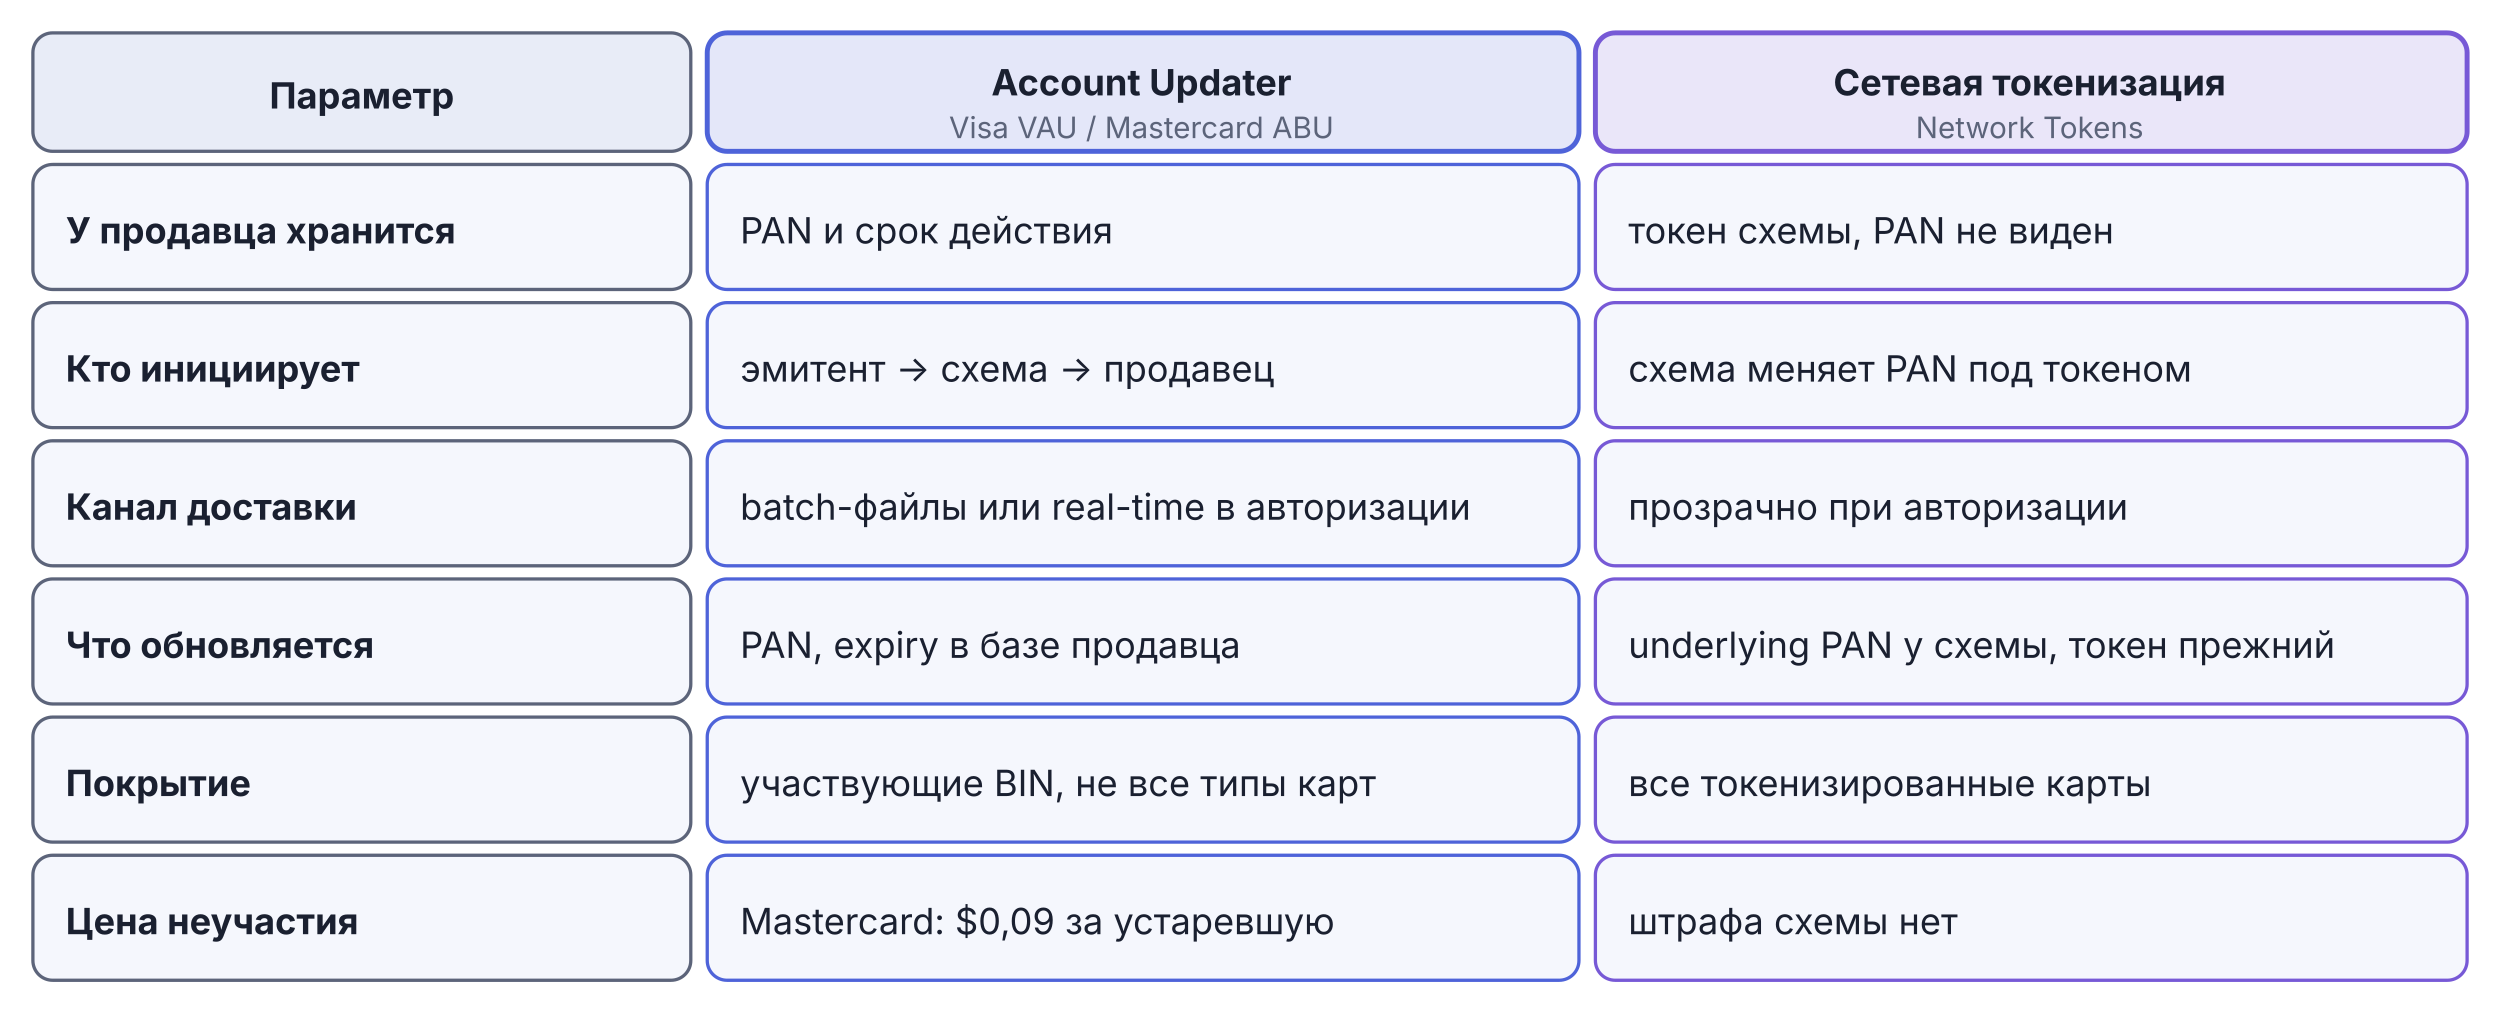
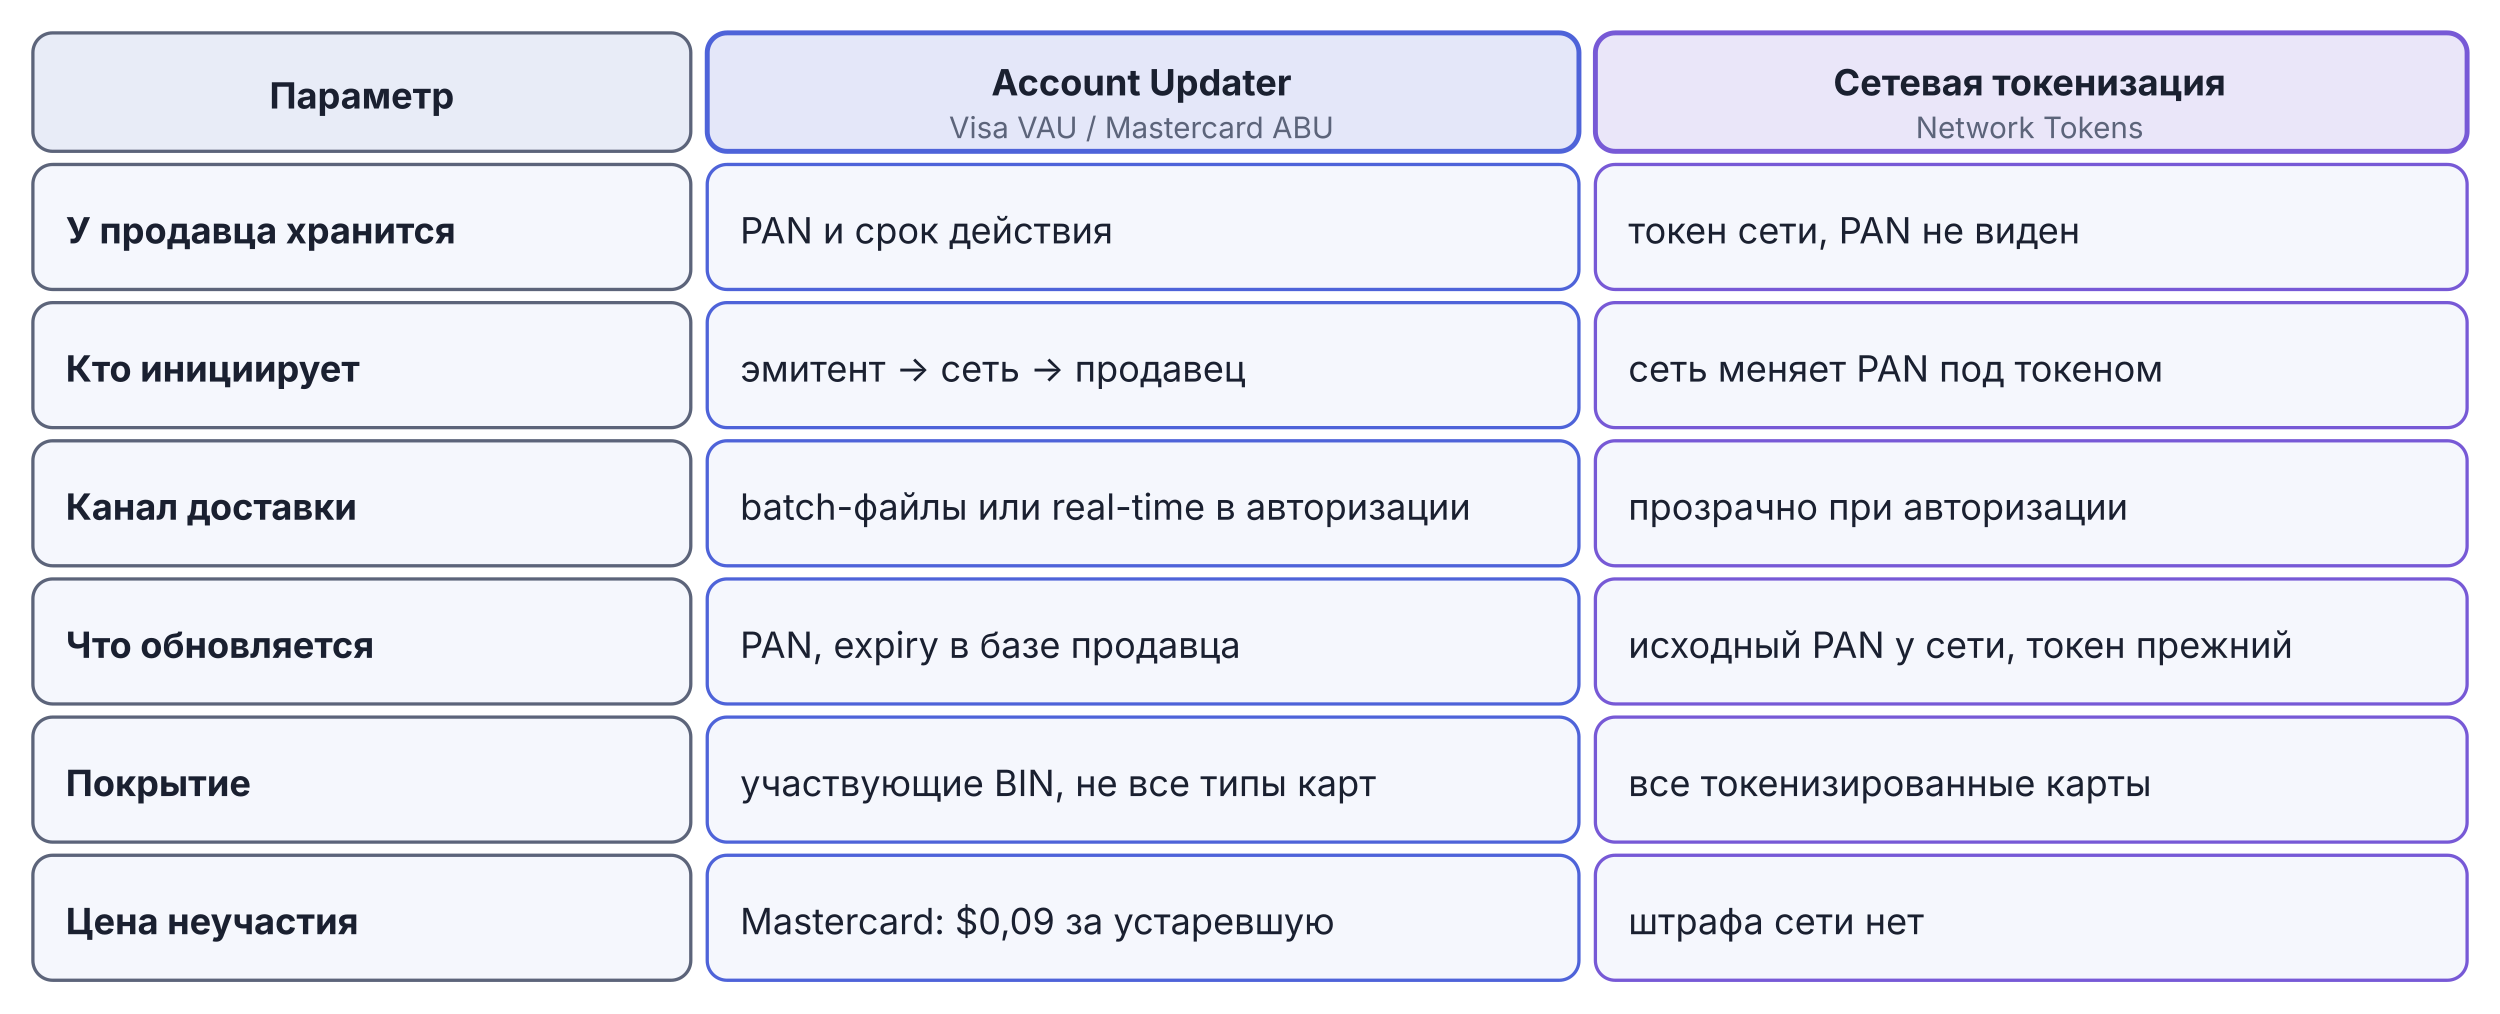
<svg xmlns="http://www.w3.org/2000/svg" viewBox="0 0 760 308" width="760" height="308">
  <rect x="10" y="10" width="200" height="36" rx="6" fill="#E8ECF7" stroke="#5C647A" stroke-width="1" />
  <text x="110" y="33" text-anchor="middle" font-family="Inter, -apple-system, BlinkMacSystemFont, 'Helvetica Neue', Arial, sans-serif" font-size="11" font-weight="bold" fill="#1A2030">Параметр</text>
  <rect x="215" y="10" width="265" height="36" rx="6" fill="#4E63D9" fill-opacity="0.15" stroke="#4E63D9" stroke-width="1.5" />
  <text x="347" y="29" text-anchor="middle" font-family="Inter, -apple-system, BlinkMacSystemFont, 'Helvetica Neue', Arial, sans-serif" font-size="11" font-weight="bold" fill="#1A2030">Account Updater</text>
  <text x="347" y="42" text-anchor="middle" font-family="Inter, -apple-system, BlinkMacSystemFont, 'Helvetica Neue', Arial, sans-serif" font-size="9" fill="#5C647A">Visa VAU / Mastercard ABU</text>
  <rect x="485" y="10" width="265" height="36" rx="6" fill="#7759D6" fill-opacity="0.15" stroke="#7759D6" stroke-width="1.5" />
  <text x="617" y="29" text-anchor="middle" font-family="Inter, -apple-system, BlinkMacSystemFont, 'Helvetica Neue', Arial, sans-serif" font-size="11" font-weight="bold" fill="#1A2030">Сетевая токенизация</text>
  <text x="617" y="42" text-anchor="middle" font-family="Inter, -apple-system, BlinkMacSystemFont, 'Helvetica Neue', Arial, sans-serif" font-size="9" fill="#5C647A">Network Tokens</text>
  <rect x="10" y="50" width="200" height="38" rx="6" fill="#F5F7FD" stroke="#5C647A" stroke-width="1" />
  <text x="20" y="74" text-anchor="start" font-family="Inter, -apple-system, BlinkMacSystemFont, 'Helvetica Neue', Arial, sans-serif" font-size="11" font-weight="bold" fill="#1A2030">У продавца хранится</text>
  <rect x="215" y="50" width="265" height="38" rx="6" fill="#F5F7FD" stroke="#4E63D9" stroke-width="1" />
  <text x="225" y="74" text-anchor="start" font-family="Inter, -apple-system, BlinkMacSystemFont, 'Helvetica Neue', Arial, sans-serif" font-size="11" fill="#1A2030">PAN и срок действия</text>
  <rect x="485" y="50" width="265" height="38" rx="6" fill="#F5F7FD" stroke="#7759D6" stroke-width="1" />
-   <text x="495" y="74" text-anchor="start" font-family="Inter, -apple-system, BlinkMacSystemFont, 'Helvetica Neue', Arial, sans-serif" font-size="11" fill="#1A2030">токен схемы, PAN не виден</text>
+   <text x="495" y="74" text-anchor="start" font-family="Inter, -apple-system, BlinkMacSystemFont, 'Helvetica Neue', Arial, sans-serif" font-size="11" fill="#1A2030">токен сети, PAN не виден</text>
  <rect x="10" y="92" width="200" height="38" rx="6" fill="#F5F7FD" stroke="#5C647A" stroke-width="1" />
  <text x="20" y="116" text-anchor="start" font-family="Inter, -apple-system, BlinkMacSystemFont, 'Helvetica Neue', Arial, sans-serif" font-size="11" font-weight="bold" fill="#1A2030">Кто инициирует</text>
  <rect x="215" y="92" width="265" height="38" rx="6" fill="#F5F7FD" stroke="#4E63D9" stroke-width="1" />
-   <text x="225" y="116" text-anchor="start" font-family="Inter, -apple-system, BlinkMacSystemFont, 'Helvetica Neue', Arial, sans-serif" font-size="11" fill="#1A2030">эмитент → схема → продавец</text>
+   <text x="225" y="116" text-anchor="start" font-family="Inter, -apple-system, BlinkMacSystemFont, 'Helvetica Neue', Arial, sans-serif" font-size="11" fill="#1A2030">эмитент → сеть → продавец</text>
  <rect x="485" y="92" width="265" height="38" rx="6" fill="#F5F7FD" stroke="#7759D6" stroke-width="1" />
-   <text x="495" y="116" text-anchor="start" font-family="Inter, -apple-system, BlinkMacSystemFont, 'Helvetica Neue', Arial, sans-serif" font-size="11" fill="#1A2030">схема меняет PAN под токеном</text>
+   <text x="495" y="116" text-anchor="start" font-family="Inter, -apple-system, BlinkMacSystemFont, 'Helvetica Neue', Arial, sans-serif" font-size="11" fill="#1A2030">сеть меняет PAN под токеном</text>
  <rect x="10" y="134" width="200" height="38" rx="6" fill="#F5F7FD" stroke="#5C647A" stroke-width="1" />
  <text x="20" y="158" text-anchor="start" font-family="Inter, -apple-system, BlinkMacSystemFont, 'Helvetica Neue', Arial, sans-serif" font-size="11" font-weight="bold" fill="#1A2030">Канал доставки</text>
  <rect x="215" y="134" width="265" height="38" rx="6" fill="#F5F7FD" stroke="#4E63D9" stroke-width="1" />
  <text x="225" y="158" text-anchor="start" font-family="Inter, -apple-system, BlinkMacSystemFont, 'Helvetica Neue', Arial, sans-serif" font-size="11" fill="#1A2030">batch-файлы или real-time в авторизации</text>
  <rect x="485" y="134" width="265" height="38" rx="6" fill="#F5F7FD" stroke="#7759D6" stroke-width="1" />
  <text x="495" y="158" text-anchor="start" font-family="Inter, -apple-system, BlinkMacSystemFont, 'Helvetica Neue', Arial, sans-serif" font-size="11" fill="#1A2030">прозрачно при авторизации</text>
  <rect x="10" y="176" width="200" height="38" rx="6" fill="#F5F7FD" stroke="#5C647A" stroke-width="1" />
  <text x="20" y="200" text-anchor="start" font-family="Inter, -apple-system, BlinkMacSystemFont, 'Helvetica Neue', Arial, sans-serif" font-size="11" font-weight="bold" fill="#1A2030">Что обновляется</text>
  <rect x="215" y="176" width="265" height="38" rx="6" fill="#F5F7FD" stroke="#4E63D9" stroke-width="1" />
  <text x="225" y="200" text-anchor="start" font-family="Inter, -apple-system, BlinkMacSystemFont, 'Helvetica Neue', Arial, sans-serif" font-size="11" fill="#1A2030">PAN, expiry в базе продавца</text>
  <rect x="485" y="176" width="265" height="38" rx="6" fill="#F5F7FD" stroke="#7759D6" stroke-width="1" />
-   <text x="495" y="200" text-anchor="start" font-family="Inter, -apple-system, BlinkMacSystemFont, 'Helvetica Neue', Arial, sans-serif" font-size="11" fill="#1A2030">underlying PAN у схемы, токен прежний</text>
+   <text x="495" y="200" text-anchor="start" font-family="Inter, -apple-system, BlinkMacSystemFont, 'Helvetica Neue', Arial, sans-serif" font-size="11" fill="#1A2030">исходный PAN у сети, токен прежний</text>
  <rect x="10" y="218" width="200" height="38" rx="6" fill="#F5F7FD" stroke="#5C647A" stroke-width="1" />
  <text x="20" y="242" text-anchor="start" font-family="Inter, -apple-system, BlinkMacSystemFont, 'Helvetica Neue', Arial, sans-serif" font-size="11" font-weight="bold" fill="#1A2030">Покрытие</text>
  <rect x="215" y="218" width="265" height="38" rx="6" fill="#F5F7FD" stroke="#4E63D9" stroke-width="1" />
  <text x="225" y="242" text-anchor="start" font-family="Inter, -apple-system, BlinkMacSystemFont, 'Helvetica Neue', Arial, sans-serif" font-size="11" fill="#1A2030">участвующие BIN, не все типы карт</text>
  <rect x="485" y="218" width="265" height="38" rx="6" fill="#F5F7FD" stroke="#7759D6" stroke-width="1" />
  <text x="495" y="242" text-anchor="start" font-family="Inter, -apple-system, BlinkMacSystemFont, 'Helvetica Neue', Arial, sans-serif" font-size="11" fill="#1A2030">все токенизированные карты</text>
  <rect x="10" y="260" width="200" height="38" rx="6" fill="#F5F7FD" stroke="#5C647A" stroke-width="1" />
  <text x="20" y="284" text-anchor="start" font-family="Inter, -apple-system, BlinkMacSystemFont, 'Helvetica Neue', Arial, sans-serif" font-size="11" font-weight="bold" fill="#1A2030">Цена неучастия</text>
  <rect x="215" y="260" width="265" height="38" rx="6" fill="#F5F7FD" stroke="#4E63D9" stroke-width="1" />
  <text x="225" y="284" text-anchor="start" font-family="Inter, -apple-system, BlinkMacSystemFont, 'Helvetica Neue', Arial, sans-serif" font-size="11" fill="#1A2030">Mastercard: $0,09 за устаревшую</text>
  <rect x="485" y="260" width="265" height="38" rx="6" fill="#F5F7FD" stroke="#7759D6" stroke-width="1" />
-   <text x="495" y="284" text-anchor="start" font-family="Inter, -apple-system, BlinkMacSystemFont, 'Helvetica Neue', Arial, sans-serif" font-size="11" fill="#1A2030">штрафа схемы нет</text>
+   <text x="495" y="284" text-anchor="start" font-family="Inter, -apple-system, BlinkMacSystemFont, 'Helvetica Neue', Arial, sans-serif" font-size="11" fill="#1A2030">штрафа сети нет</text>
</svg>
